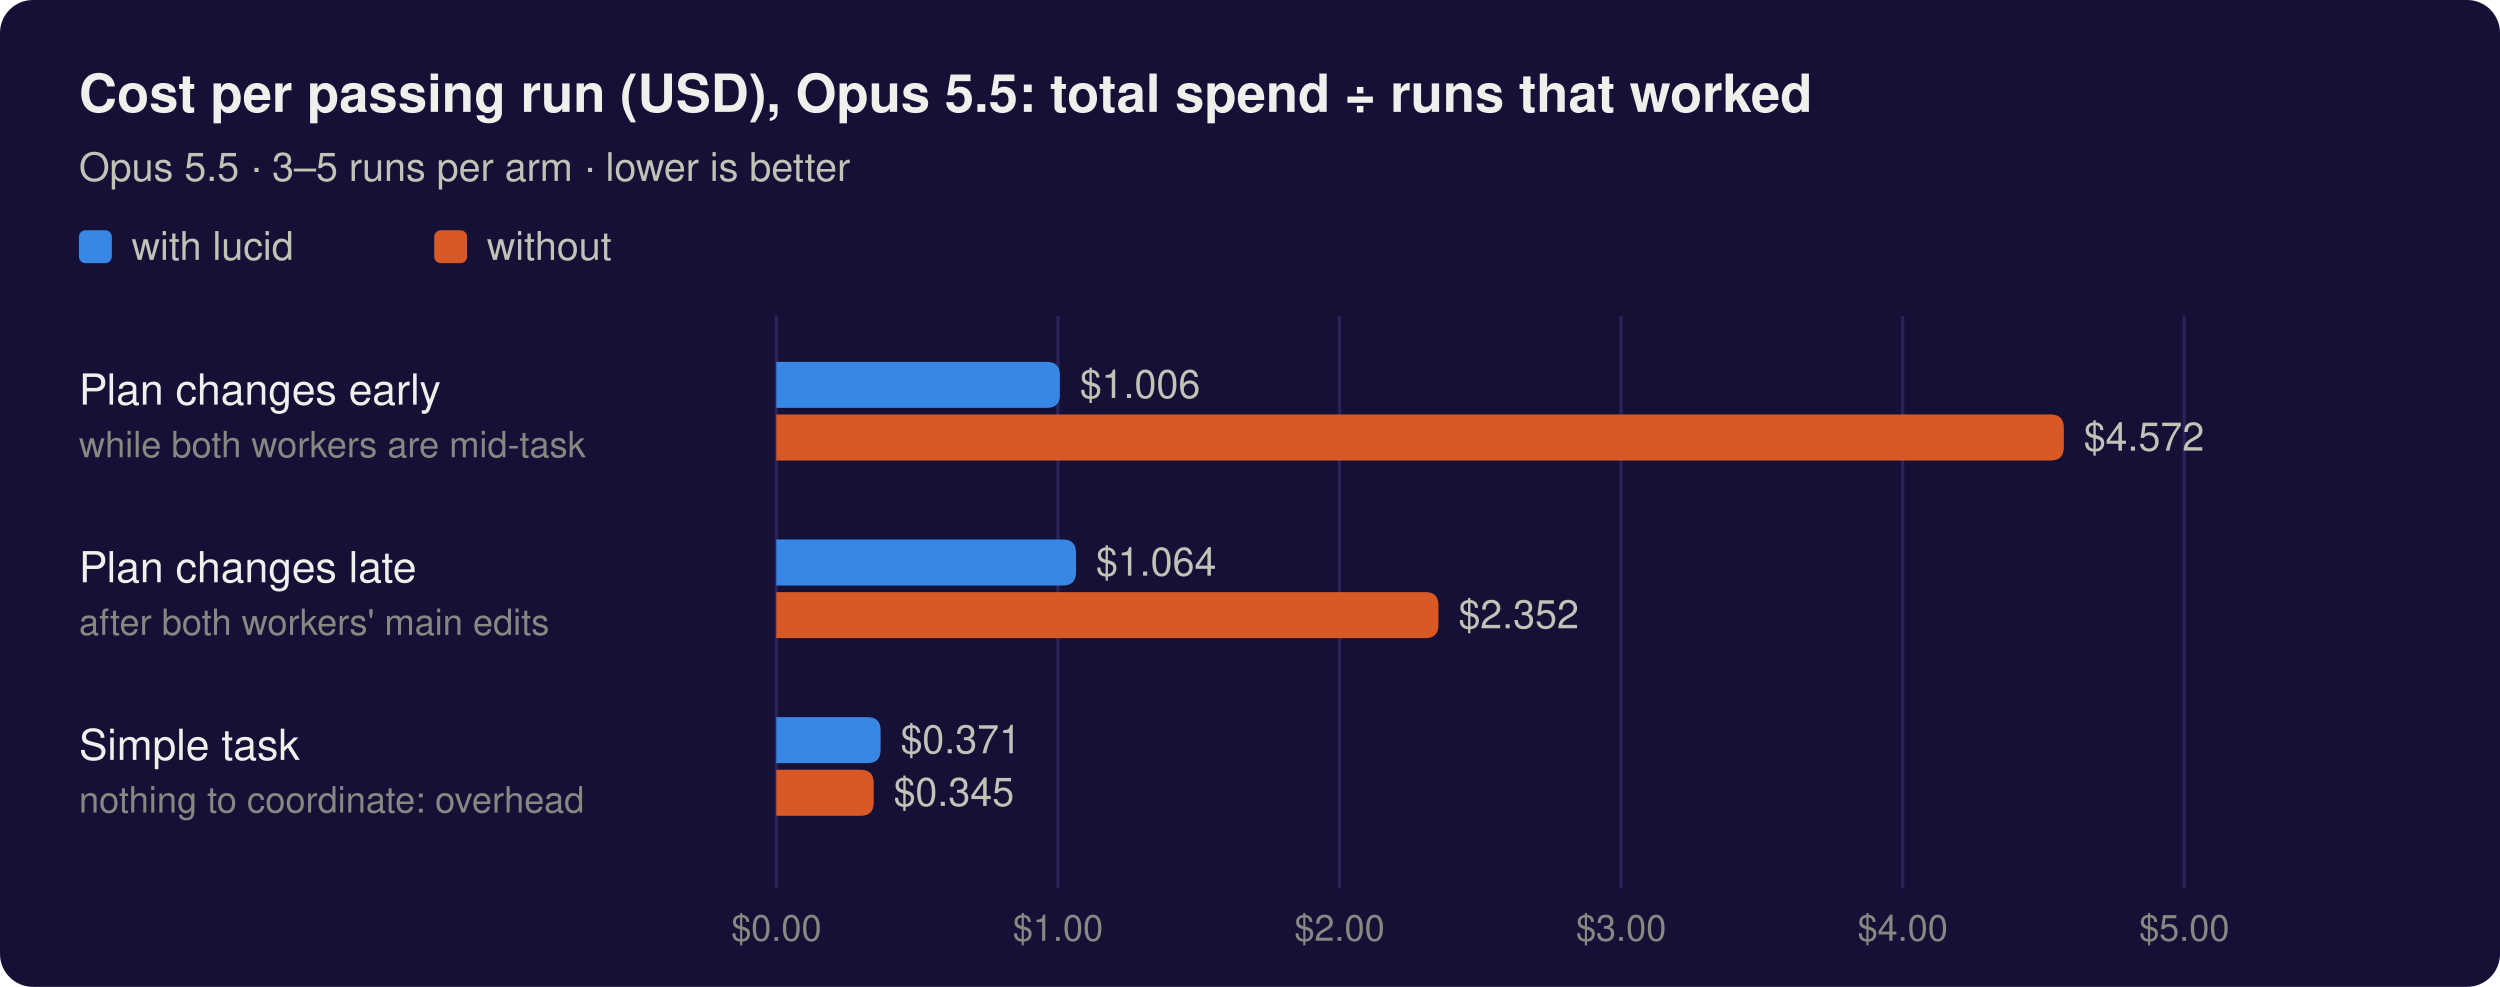
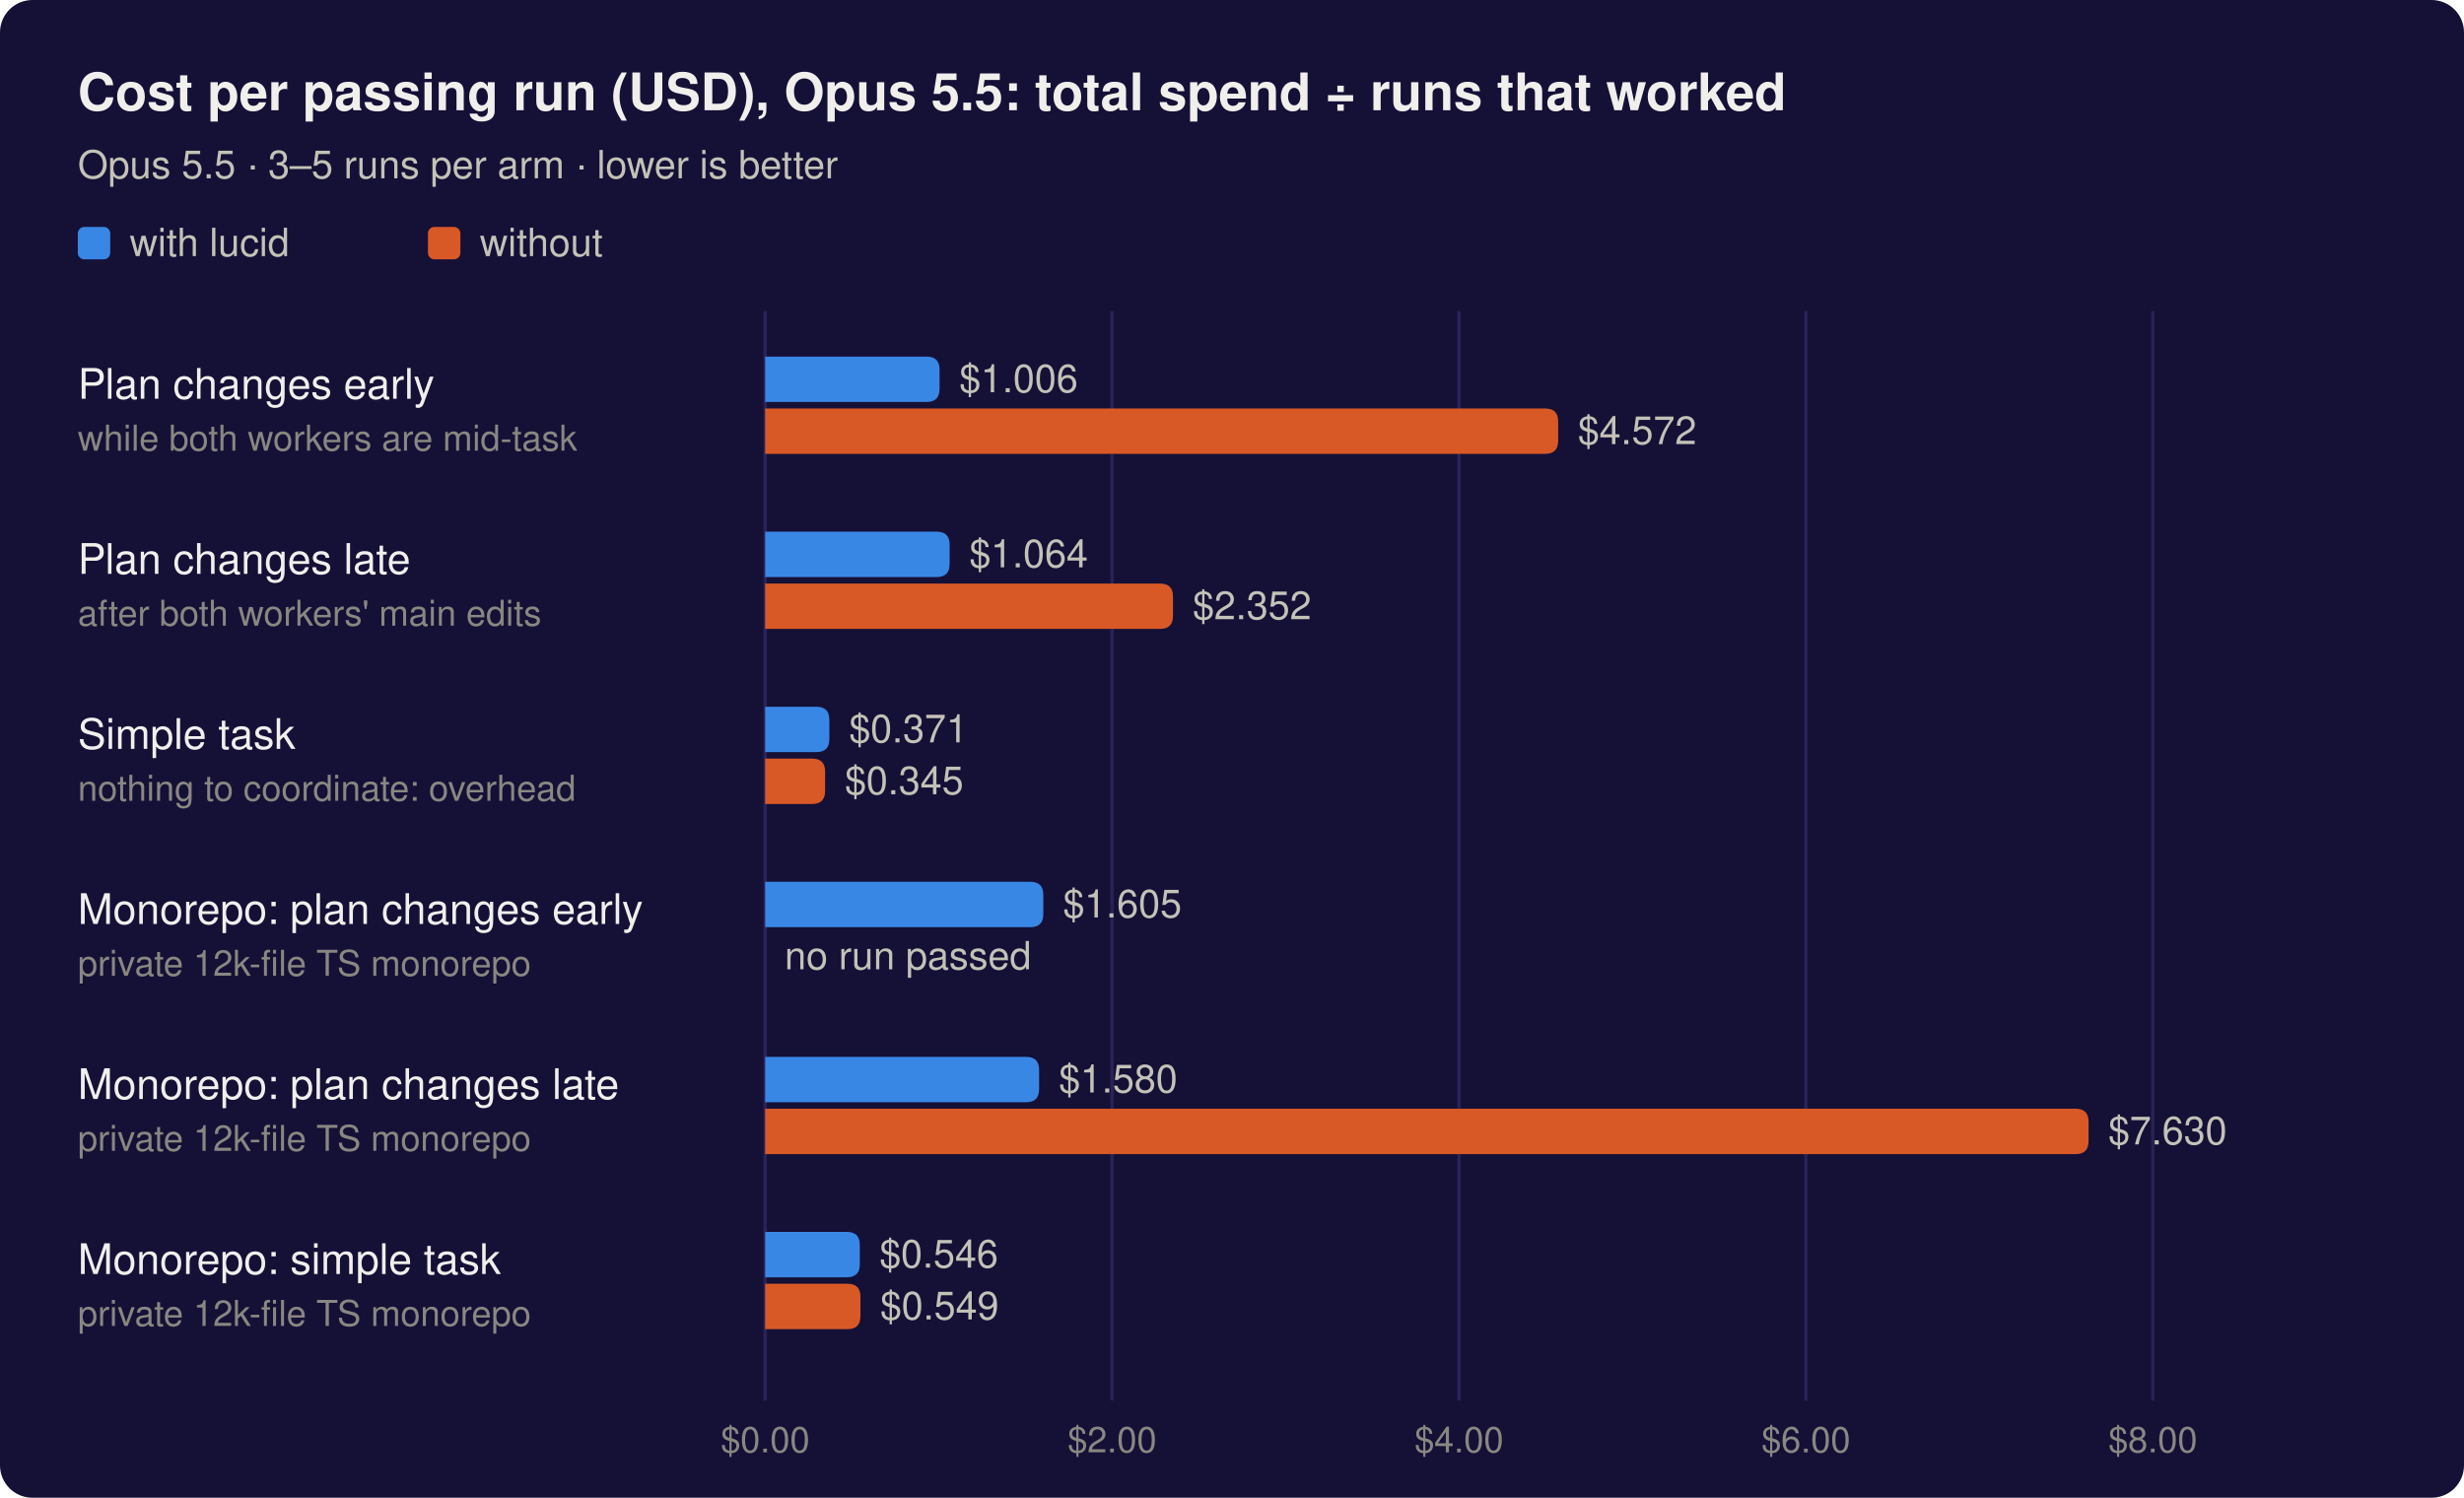
- <svg xmlns="http://www.w3.org/2000/svg" width="760" height="300" viewBox="0 0 760 300" font-family="-apple-system,BlinkMacSystemFont,'Segoe UI',Helvetica,Arial,sans-serif">
-   <rect width="760" height="300" rx="10" fill="#151036" />
+ <svg xmlns="http://www.w3.org/2000/svg" width="760" height="462" viewBox="0 0 760 462" font-family="-apple-system,BlinkMacSystemFont,'Segoe UI',Helvetica,Arial,sans-serif">
+   <rect width="760" height="462" rx="10" fill="#151036" />
  <text x="24" y="34" font-size="16" font-weight="600" fill="#f0efec">Cost per passing run (USD), Opus 5.5: total spend ÷ runs that worked</text>
  <text x="24" y="55" font-size="12" fill="#c3c2b7">Opus 5.5 · 3–5 runs per arm · lower is better</text>
  <rect x="24" y="70" width="10" height="10" rx="2" fill="#3987e5" />
  <text x="40" y="79" font-size="12" fill="#c3c2b7">with lucid</text>
  <rect x="132" y="70" width="10" height="10" rx="2" fill="#d95926" />
  <text x="148" y="79" font-size="12" fill="#c3c2b7">without</text>
-   <line x1="236.0" y1="96" x2="236.0" y2="270" stroke="#2a2358" stroke-width="1" />
-   <text x="236.0" y="286" font-size="11" fill="#898781" text-anchor="middle">$0.00</text>
-   <line x1="321.6" y1="96" x2="321.6" y2="270" stroke="#2a2358" stroke-width="1" />
-   <text x="321.6" y="286" font-size="11" fill="#898781" text-anchor="middle">$1.00</text>
-   <line x1="407.2" y1="96" x2="407.2" y2="270" stroke="#2a2358" stroke-width="1" />
-   <text x="407.2" y="286" font-size="11" fill="#898781" text-anchor="middle">$2.00</text>
-   <line x1="492.8" y1="96" x2="492.8" y2="270" stroke="#2a2358" stroke-width="1" />
-   <text x="492.8" y="286" font-size="11" fill="#898781" text-anchor="middle">$3.00</text>
-   <line x1="578.4" y1="96" x2="578.4" y2="270" stroke="#2a2358" stroke-width="1" />
-   <text x="578.4" y="286" font-size="11" fill="#898781" text-anchor="middle">$4.00</text>
-   <line x1="664.0" y1="96" x2="664.0" y2="270" stroke="#2a2358" stroke-width="1" />
-   <text x="664.0" y="286" font-size="11" fill="#898781" text-anchor="middle">$5.00</text>
+   <line x1="236.0" y1="96" x2="236.0" y2="432" stroke="#2a2358" stroke-width="1" />
+   <text x="236.0" y="448" font-size="11" fill="#898781" text-anchor="middle">$0.00</text>
+   <line x1="343.0" y1="96" x2="343.0" y2="432" stroke="#2a2358" stroke-width="1" />
+   <text x="343.0" y="448" font-size="11" fill="#898781" text-anchor="middle">$2.00</text>
+   <line x1="450.0" y1="96" x2="450.0" y2="432" stroke="#2a2358" stroke-width="1" />
+   <text x="450.0" y="448" font-size="11" fill="#898781" text-anchor="middle">$4.00</text>
+   <line x1="557.0" y1="96" x2="557.0" y2="432" stroke="#2a2358" stroke-width="1" />
+   <text x="557.0" y="448" font-size="11" fill="#898781" text-anchor="middle">$6.00</text>
+   <line x1="664.0" y1="96" x2="664.0" y2="432" stroke="#2a2358" stroke-width="1" />
+   <text x="664.0" y="448" font-size="11" fill="#898781" text-anchor="middle">$8.00</text>
  <text x="24" y="123" font-size="13" font-weight="500" fill="#f0efec">Plan changes early</text>
  <text x="24" y="139" font-size="11" fill="#898781">while both workers are mid-task</text>
-   <path d="M236.0 110.0H318.2Q322.2 110.0 322.2 114.0V120.0Q322.2 124.0 318.2 124.0H236.0Z" fill="#3987e5" />
-   <text x="328.2" y="121.0" font-size="12" fill="#c3c2b7" style="font-variant-numeric:tabular-nums">$1.006</text>
-   <path d="M236.0 126.0H623.4Q627.4 126.0 627.4 130.0V136.0Q627.4 140.0 623.4 140.0H236.0Z" fill="#d95926" />
-   <text x="633.4" y="137.0" font-size="12" fill="#c3c2b7" style="font-variant-numeric:tabular-nums">$4.572</text>
+   <path d="M236.0 110.0H285.8Q289.8 110.0 289.8 114.0V120.0Q289.8 124.0 285.8 124.0H236.0Z" fill="#3987e5" />
+   <text x="295.8" y="121.0" font-size="12" fill="#c3c2b7" style="font-variant-numeric:tabular-nums">$1.006</text>
+   <path d="M236.0 126.0H476.6Q480.6 126.0 480.6 130.0V136.0Q480.6 140.0 476.6 140.0H236.0Z" fill="#d95926" />
+   <text x="486.6" y="137.0" font-size="12" fill="#c3c2b7" style="font-variant-numeric:tabular-nums">$4.572</text>
  <text x="24" y="177" font-size="13" font-weight="500" fill="#f0efec">Plan changes late</text>
  <text x="24" y="193" font-size="11" fill="#898781">after both workers' main edits</text>
-   <path d="M236.0 164.0H323.1Q327.1 164.0 327.1 168.0V174.0Q327.1 178.0 323.1 178.0H236.0Z" fill="#3987e5" />
-   <text x="333.1" y="175.0" font-size="12" fill="#c3c2b7" style="font-variant-numeric:tabular-nums">$1.064</text>
-   <path d="M236.0 180.0H433.3Q437.3 180.0 437.3 184.0V190.0Q437.3 194.0 433.3 194.0H236.0Z" fill="#d95926" />
-   <text x="443.3" y="191.0" font-size="12" fill="#c3c2b7" style="font-variant-numeric:tabular-nums">$2.352</text>
+   <path d="M236.0 164.0H288.9Q292.9 164.0 292.9 168.0V174.0Q292.9 178.0 288.9 178.0H236.0Z" fill="#3987e5" />
+   <text x="298.9" y="175.0" font-size="12" fill="#c3c2b7" style="font-variant-numeric:tabular-nums">$1.064</text>
+   <path d="M236.0 180.0H357.8Q361.8 180.0 361.8 184.0V190.0Q361.8 194.0 357.8 194.0H236.0Z" fill="#d95926" />
+   <text x="367.8" y="191.0" font-size="12" fill="#c3c2b7" style="font-variant-numeric:tabular-nums">$2.352</text>
  <text x="24" y="231" font-size="13" font-weight="500" fill="#f0efec">Simple task</text>
  <text x="24" y="247" font-size="11" fill="#898781">nothing to coordinate: overhead</text>
-   <path d="M236.0 218.0H263.7Q267.7 218.0 267.7 222.0V228.0Q267.7 232.0 263.7 232.0H236.0Z" fill="#3987e5" />
-   <text x="273.7" y="229.0" font-size="12" fill="#c3c2b7" style="font-variant-numeric:tabular-nums">$0.371</text>
-   <path d="M236.0 234.0H261.6Q265.6 234.0 265.6 238.0V244.0Q265.6 248.0 261.6 248.0H236.0Z" fill="#d95926" />
-   <text x="271.6" y="245.0" font-size="12" fill="#c3c2b7" style="font-variant-numeric:tabular-nums">$0.345</text>
+   <path d="M236.0 218.0H251.8Q255.8 218.0 255.8 222.0V228.0Q255.8 232.0 251.8 232.0H236.0Z" fill="#3987e5" />
+   <text x="261.8" y="229.0" font-size="12" fill="#c3c2b7" style="font-variant-numeric:tabular-nums">$0.371</text>
+   <path d="M236.0 234.0H250.5Q254.5 234.0 254.5 238.0V244.0Q254.5 248.0 250.5 248.0H236.0Z" fill="#d95926" />
+   <text x="260.5" y="245.0" font-size="12" fill="#c3c2b7" style="font-variant-numeric:tabular-nums">$0.345</text>
+   <text x="24" y="285" font-size="13" font-weight="500" fill="#f0efec">Monorepo: plan changes early</text>
+   <text x="24" y="301" font-size="11" fill="#898781">private 12k-file TS monorepo</text>
+   <path d="M236.0 272.0H317.8Q321.8 272.0 321.8 276.0V282.0Q321.8 286.0 317.8 286.0H236.0Z" fill="#3987e5" />
+   <text x="327.8" y="283.0" font-size="12" fill="#c3c2b7" style="font-variant-numeric:tabular-nums">$1.605</text>
+   <text x="242.0" y="299.0" font-size="12" fill="#c3c2b7" style="font-variant-numeric:tabular-nums">no run passed</text>
+   <text x="24" y="339" font-size="13" font-weight="500" fill="#f0efec">Monorepo: plan changes late</text>
+   <text x="24" y="355" font-size="11" fill="#898781">private 12k-file TS monorepo</text>
+   <path d="M236.0 326.0H316.5Q320.5 326.0 320.5 330.0V336.0Q320.5 340.0 316.5 340.0H236.0Z" fill="#3987e5" />
+   <text x="326.5" y="337.0" font-size="12" fill="#c3c2b7" style="font-variant-numeric:tabular-nums">$1.580</text>
+   <path d="M236.0 342.0H640.2Q644.2 342.0 644.2 346.0V352.0Q644.2 356.0 640.2 356.0H236.0Z" fill="#d95926" />
+   <text x="650.2" y="353.0" font-size="12" fill="#c3c2b7" style="font-variant-numeric:tabular-nums">$7.630</text>
+   <text x="24" y="393" font-size="13" font-weight="500" fill="#f0efec">Monorepo: simple task</text>
+   <text x="24" y="409" font-size="11" fill="#898781">private 12k-file TS monorepo</text>
+   <path d="M236.0 380.0H261.2Q265.2 380.0 265.2 384.0V390.0Q265.2 394.0 261.2 394.0H236.0Z" fill="#3987e5" />
+   <text x="271.2" y="391.0" font-size="12" fill="#c3c2b7" style="font-variant-numeric:tabular-nums">$0.546</text>
+   <path d="M236.0 396.0H261.4Q265.4 396.0 265.4 400.0V406.0Q265.4 410.0 261.4 410.0H236.0Z" fill="#d95926" />
+   <text x="271.4" y="407.0" font-size="12" fill="#c3c2b7" style="font-variant-numeric:tabular-nums">$0.549</text>
</svg>
